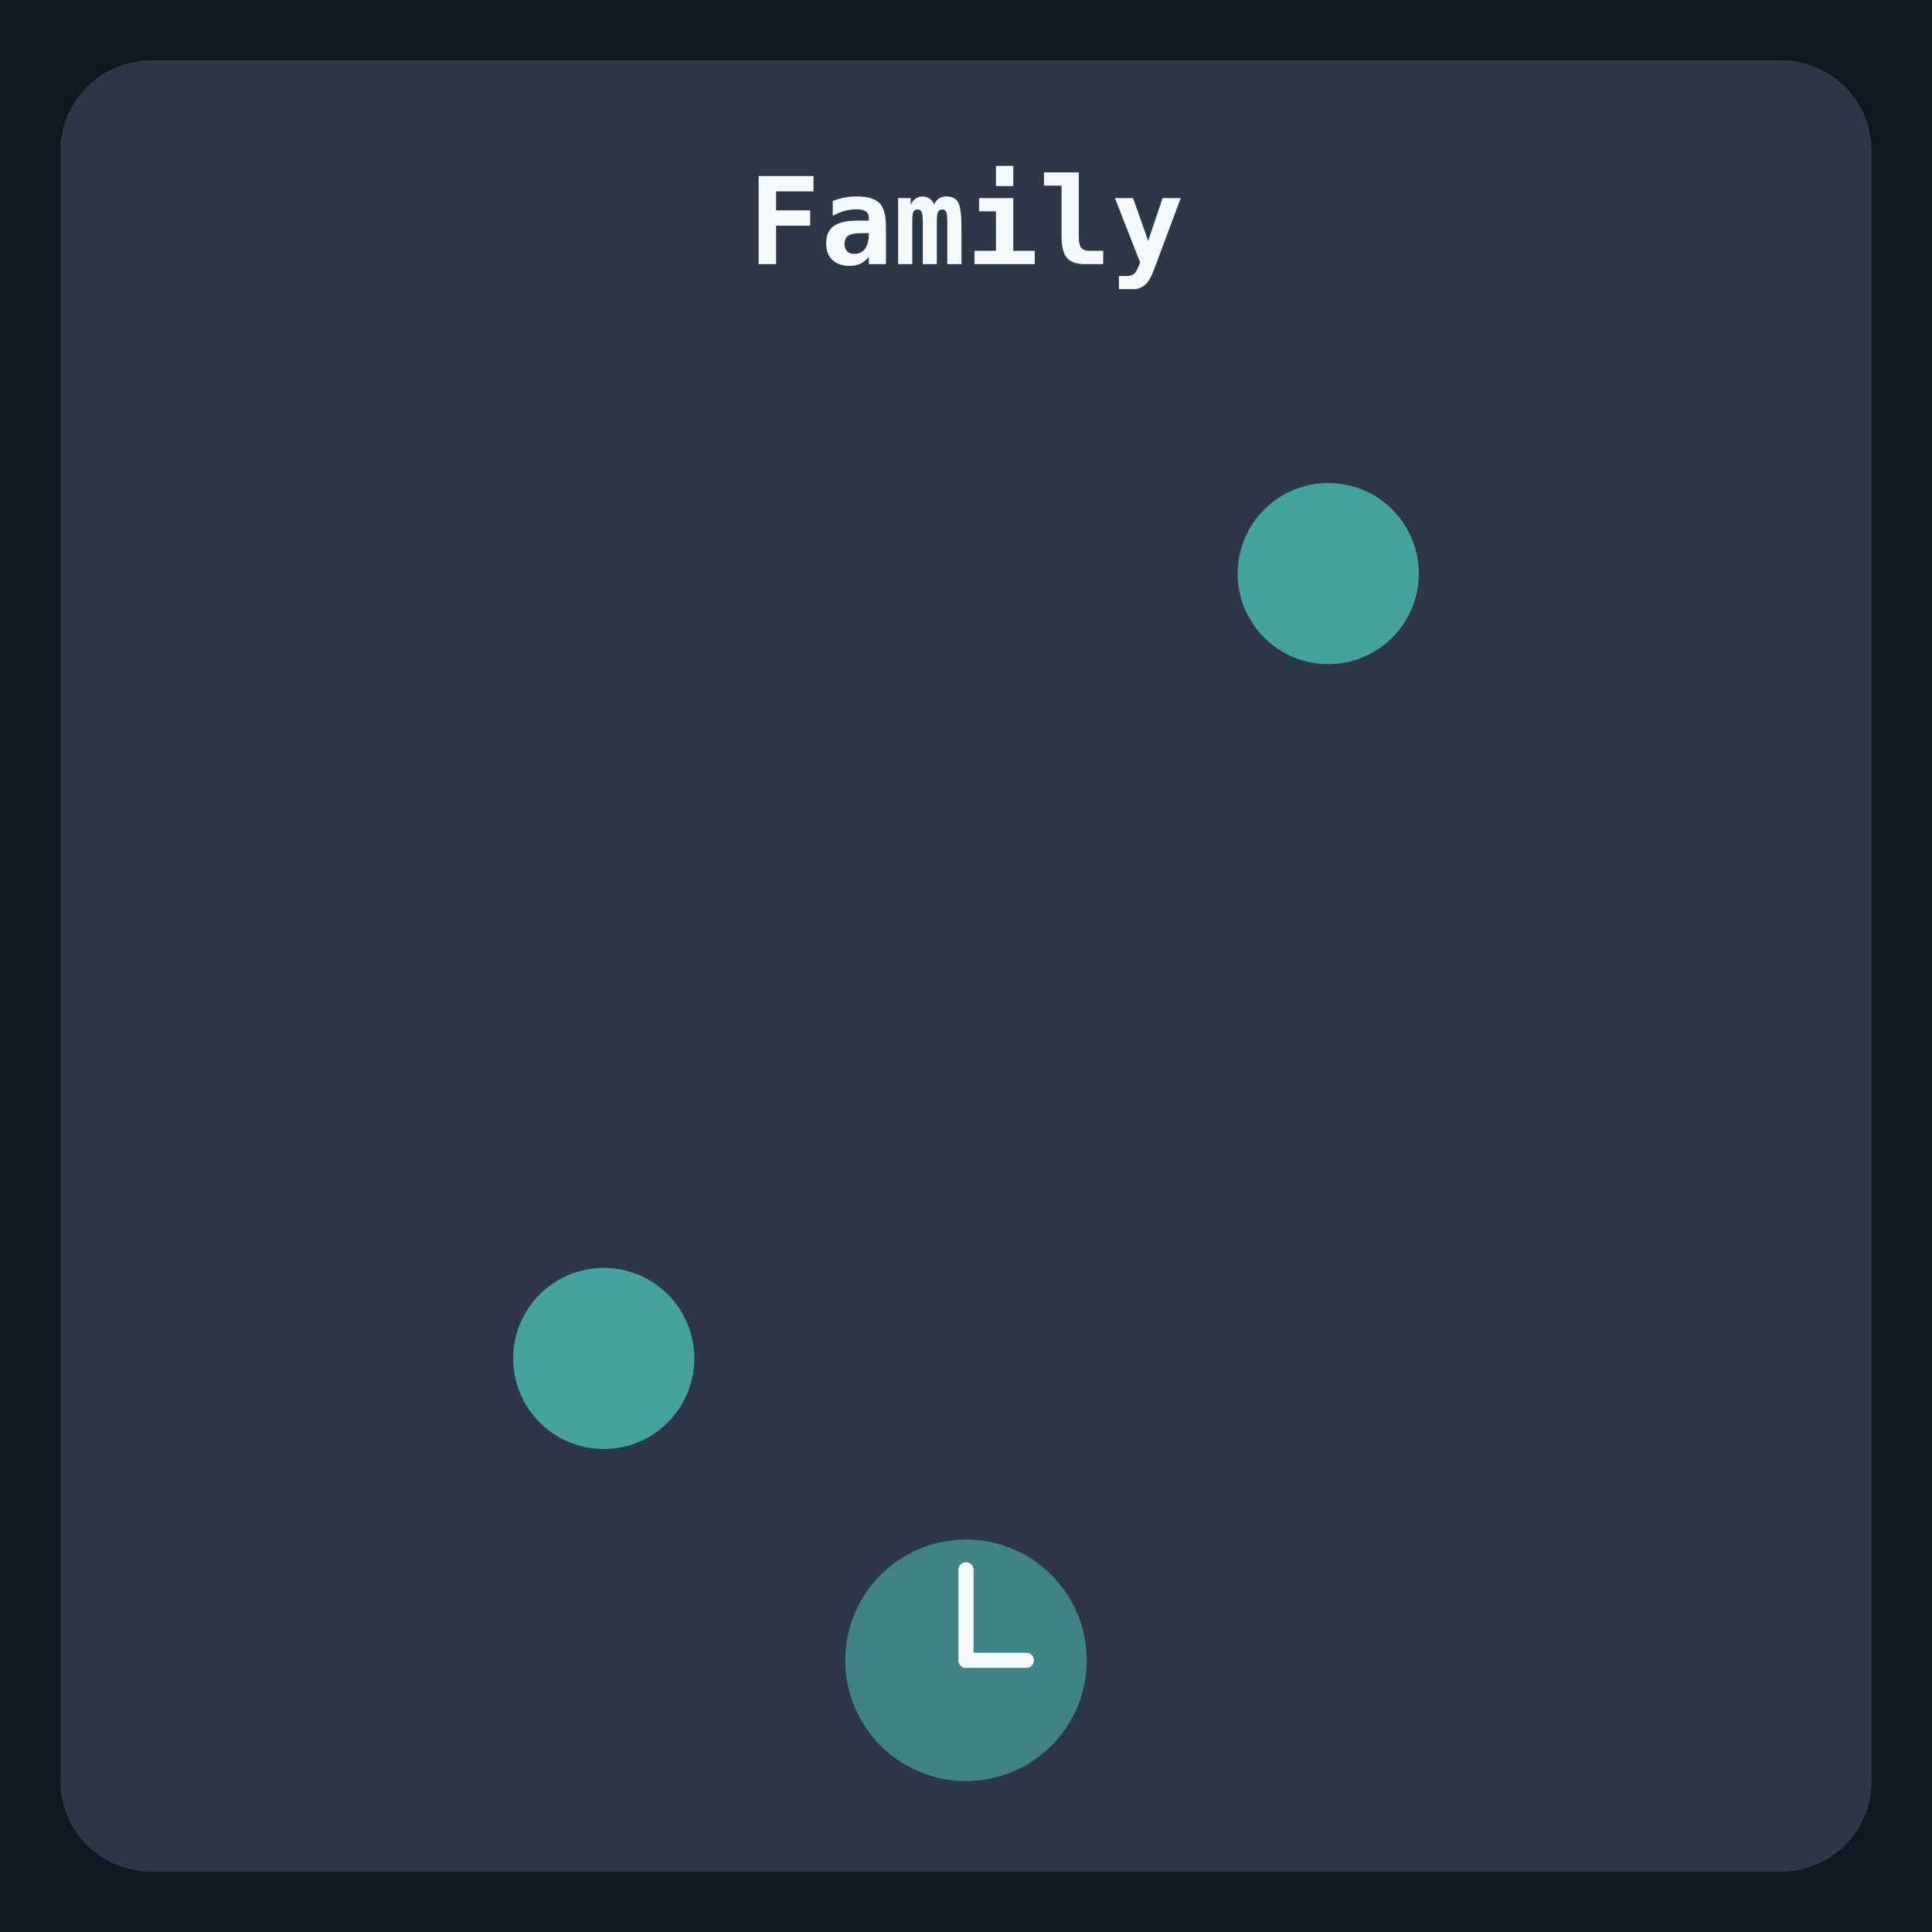
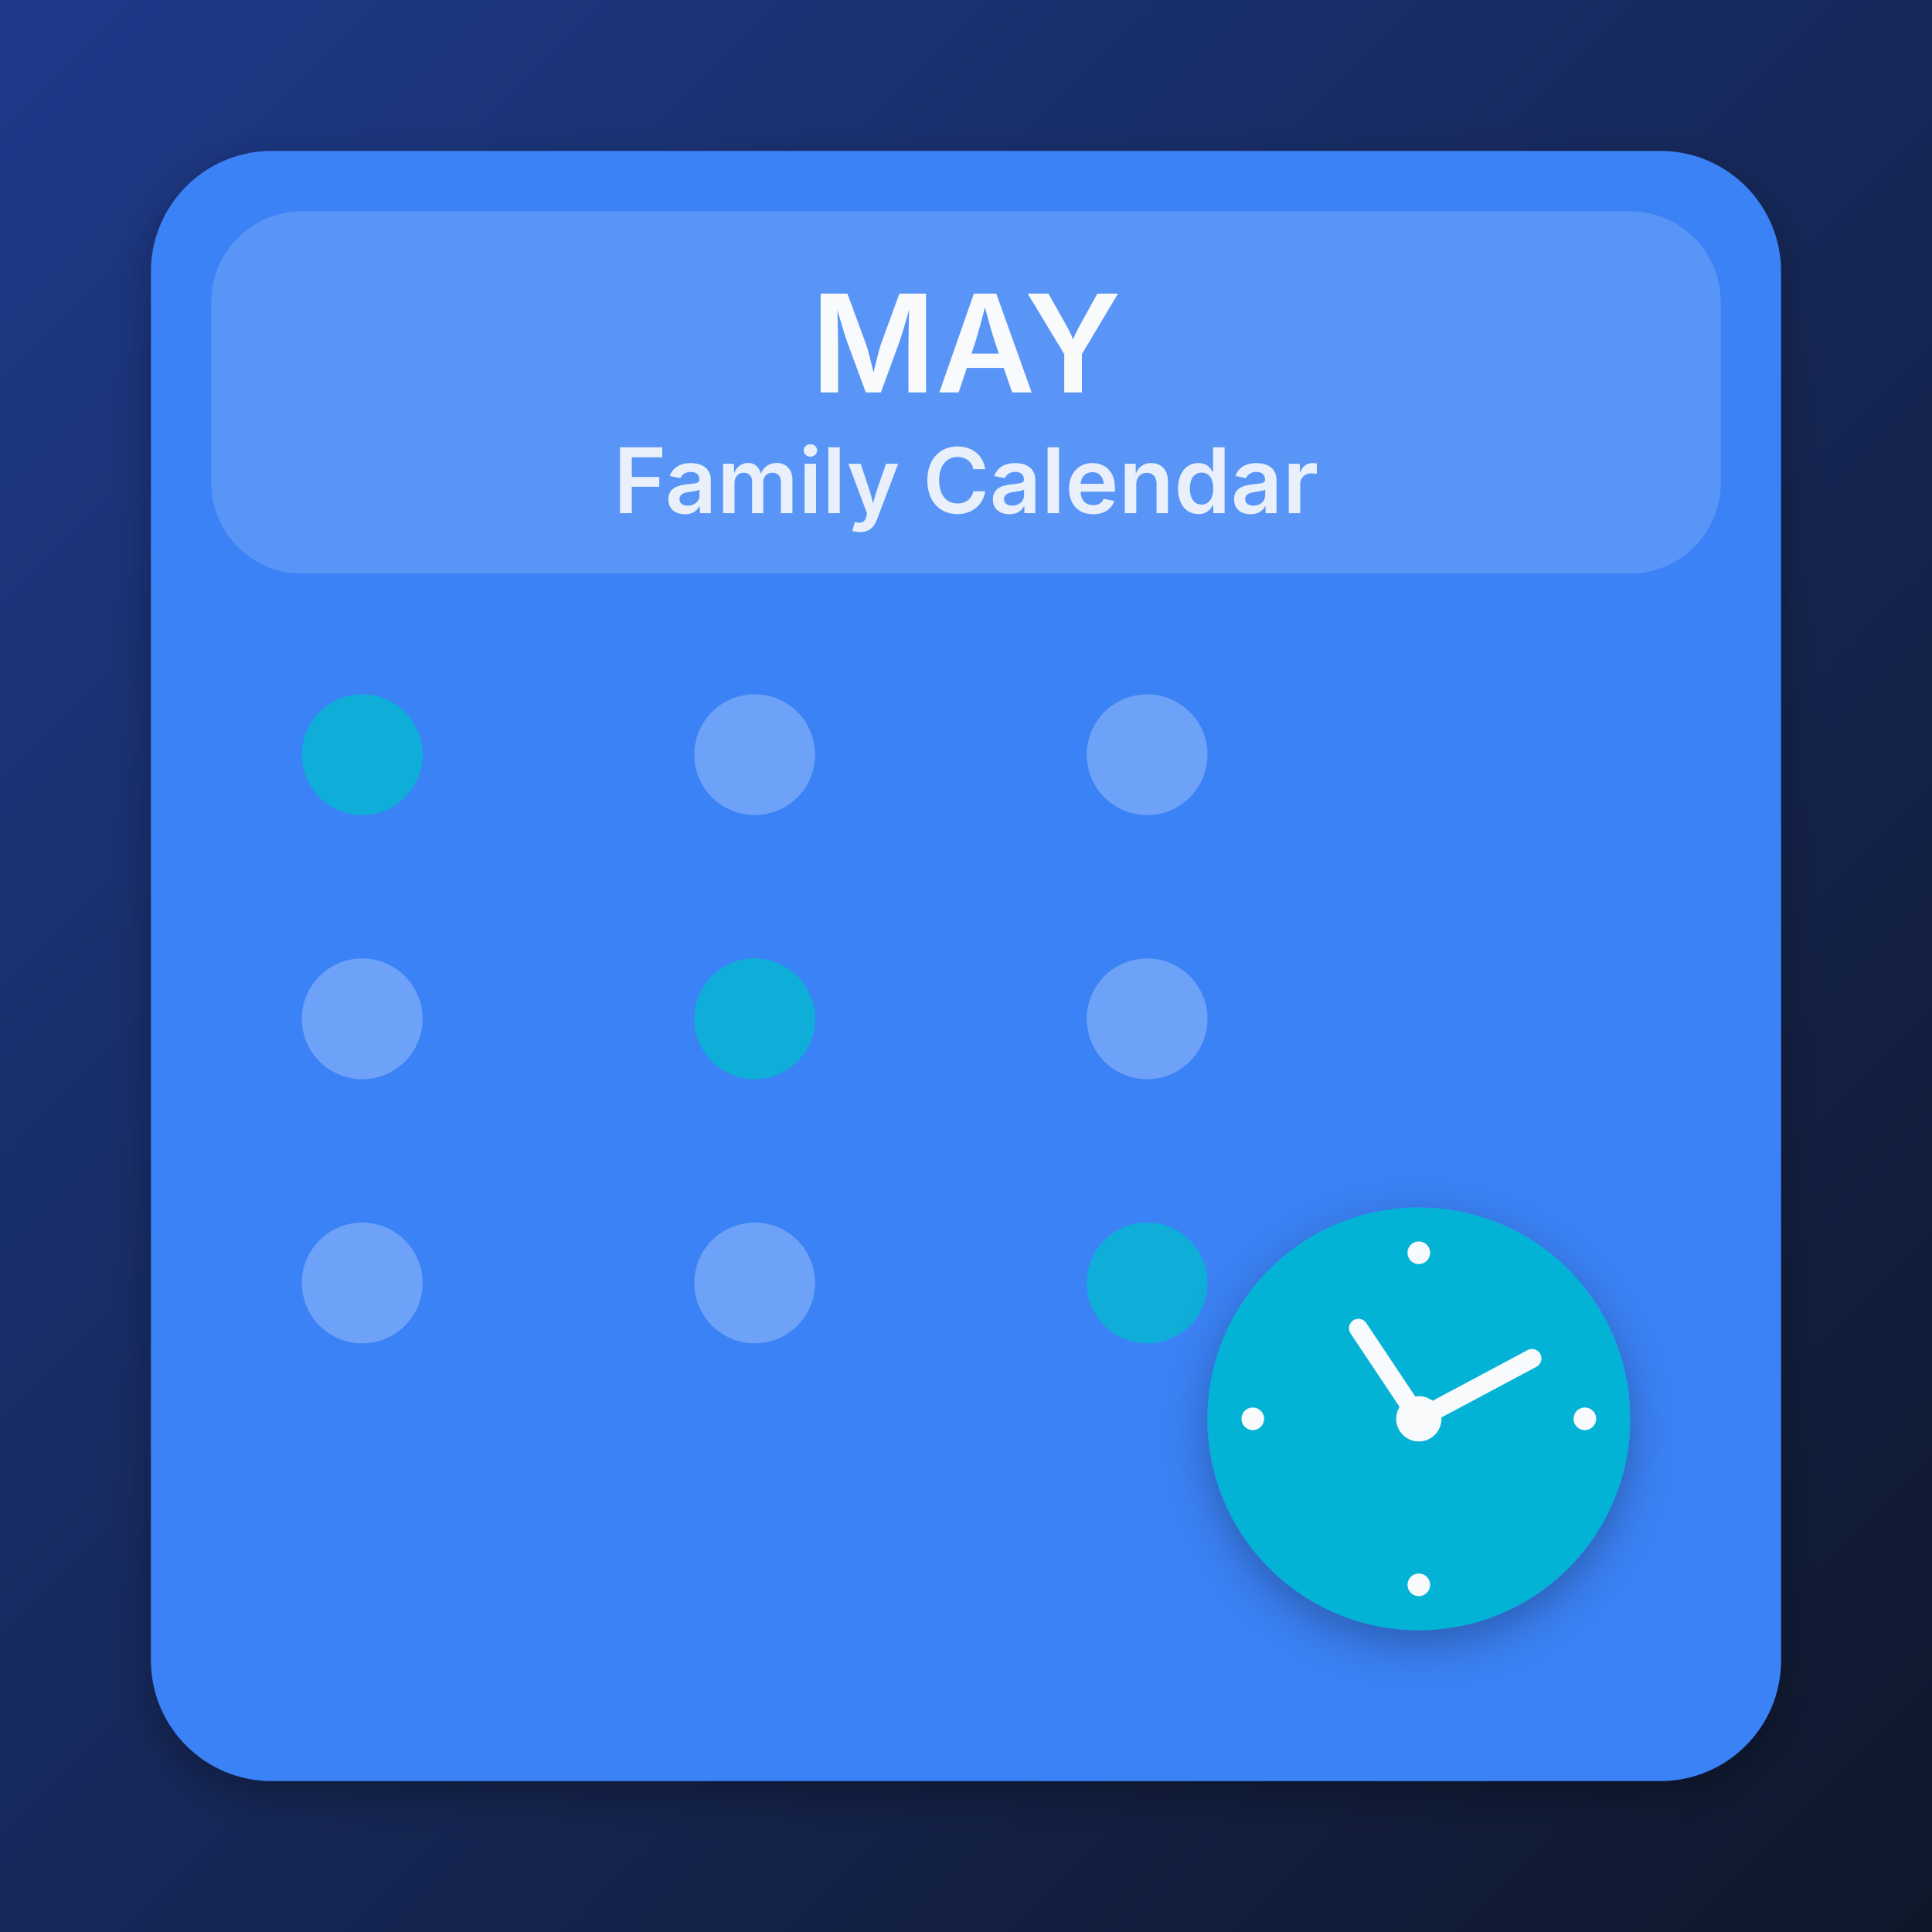
<svg xmlns="http://www.w3.org/2000/svg" viewBox="0 0 256 256" width="256" height="256">
  <defs>
+     <linearGradient id="bgGradient" x1="0%" y1="0%" x2="100%" y2="100%">
+       <stop offset="0%" style="stop-color:#1e3a8a;stop-opacity:1" />
+       <stop offset="100%" style="stop-color:#0f172a;stop-opacity:1" />
+     </linearGradient>
+     <filter id="shadow" x="-50%" y="-50%" width="200%" height="200%">
+       <feDropShadow dx="0" dy="2" stdDeviation="3" flood-opacity="0.3" />
+     </filter>
    <style>
-       .bg { fill: #0f1720; }
-       .border { fill: #2d3748; }
-       .accent { fill: #4fd1c5; }
-       .grid { stroke: #2d3748; stroke-width: 2; fill: none; }
-       .text { fill: #f7fafc; font-family: monospace; font-size: 16px; font-weight: bold; }
+       .calendar-main { fill: #3b82f6; }
+       .calendar-accent { fill: #06b6d4; }
+       .calendar-text { fill: #f8fafc; font-family: -apple-system, BlinkMacSystemFont, sans-serif; font-weight: 600; }
+       .clock-hand { stroke: #f8fafc; stroke-width: 2.5; stroke-linecap: round; }
+       .clock-center { fill: #f8fafc; }
    </style>
  </defs>
-   <rect width="256" height="256" class="bg" />
-   <rect x="8" y="8" width="240" height="240" rx="12" ry="12" class="border" stroke-width="2" />
-   <g class="grid">
-     <rect x="16" y="16" width="224" height="40" rx="8" ry="8" />
-     <rect x="16" y="60" width="224" height="40" rx="4" ry="4" />
-     <rect x="16" y="104" width="224" height="40" rx="4" ry="4" />
-     <rect x="16" y="148" width="224" height="40" rx="4" ry="4" />
-     <rect x="16" y="192" width="224" height="40" rx="4" ry="4" />
+   <rect width="256" height="256" fill="url(#bgGradient)" />
+   <g filter="url(#shadow)">
+     <rect x="20" y="20" width="216" height="216" rx="16" ry="16" class="calendar-main" />
  </g>
-   <circle cx="80" cy="180" r="12" class="accent" opacity="0.7" />
-   <circle cx="176" cy="76" r="12" class="accent" opacity="0.7" />
-   <g transform="translate(128, 220)">
-     <circle cx="0" cy="0" r="16" class="accent" opacity="0.5" />
-     <line x1="0" y1="-12" x2="0" y2="0" stroke="#f7fafc" stroke-width="2" stroke-linecap="round" />
-     <line x1="0" y1="0" x2="8" y2="0" stroke="#f7fafc" stroke-width="2" stroke-linecap="round" />
+   <rect x="28" y="28" width="200" height="48" rx="12" fill="#ffffff" opacity="0.15" />
+   <text x="128" y="52" class="calendar-text" text-anchor="middle" font-size="18">MAY</text>
+   <text x="128" y="68" class="calendar-text" text-anchor="middle" font-size="12" opacity="0.9">Family Calendar</text>
+   <g opacity="0.85">
+     <circle cx="48" cy="100" r="8" class="calendar-accent" />
+     <circle cx="100" cy="100" r="8" fill="#ffffff" opacity="0.3" />
+     <circle cx="152" cy="100" r="8" fill="#ffffff" opacity="0.3" />
+     <circle cx="48" cy="135" r="8" fill="#ffffff" opacity="0.3" />
+     <circle cx="100" cy="135" r="8" class="calendar-accent" />
+     <circle cx="152" cy="135" r="8" fill="#ffffff" opacity="0.3" />
+     <circle cx="48" cy="170" r="8" fill="#ffffff" opacity="0.3" />
+     <circle cx="100" cy="170" r="8" fill="#ffffff" opacity="0.3" />
+     <circle cx="152" cy="170" r="8" class="calendar-accent" />
  </g>
-   <text x="128" y="35" class="text" text-anchor="middle" font-size="14">Family</text>
+   <g transform="translate(188, 188)" filter="url(#shadow)">
+     <circle cx="0" cy="0" r="28" fill="#06b6d4" opacity="0.95" />
+     <circle cx="0" cy="-22" r="1.5" class="clock-center" />
+     <circle cx="22" cy="0" r="1.5" class="clock-center" />
+     <circle cx="0" cy="22" r="1.5" class="clock-center" />
+     <circle cx="-22" cy="0" r="1.5" class="clock-center" />
+     <line x1="0" y1="0" x2="-8" y2="-12" class="clock-hand" />
+     <line x1="0" y1="0" x2="15" y2="-8" class="clock-hand" />
+     <circle cx="0" cy="0" r="3" class="clock-center" />
+   </g>
</svg>
